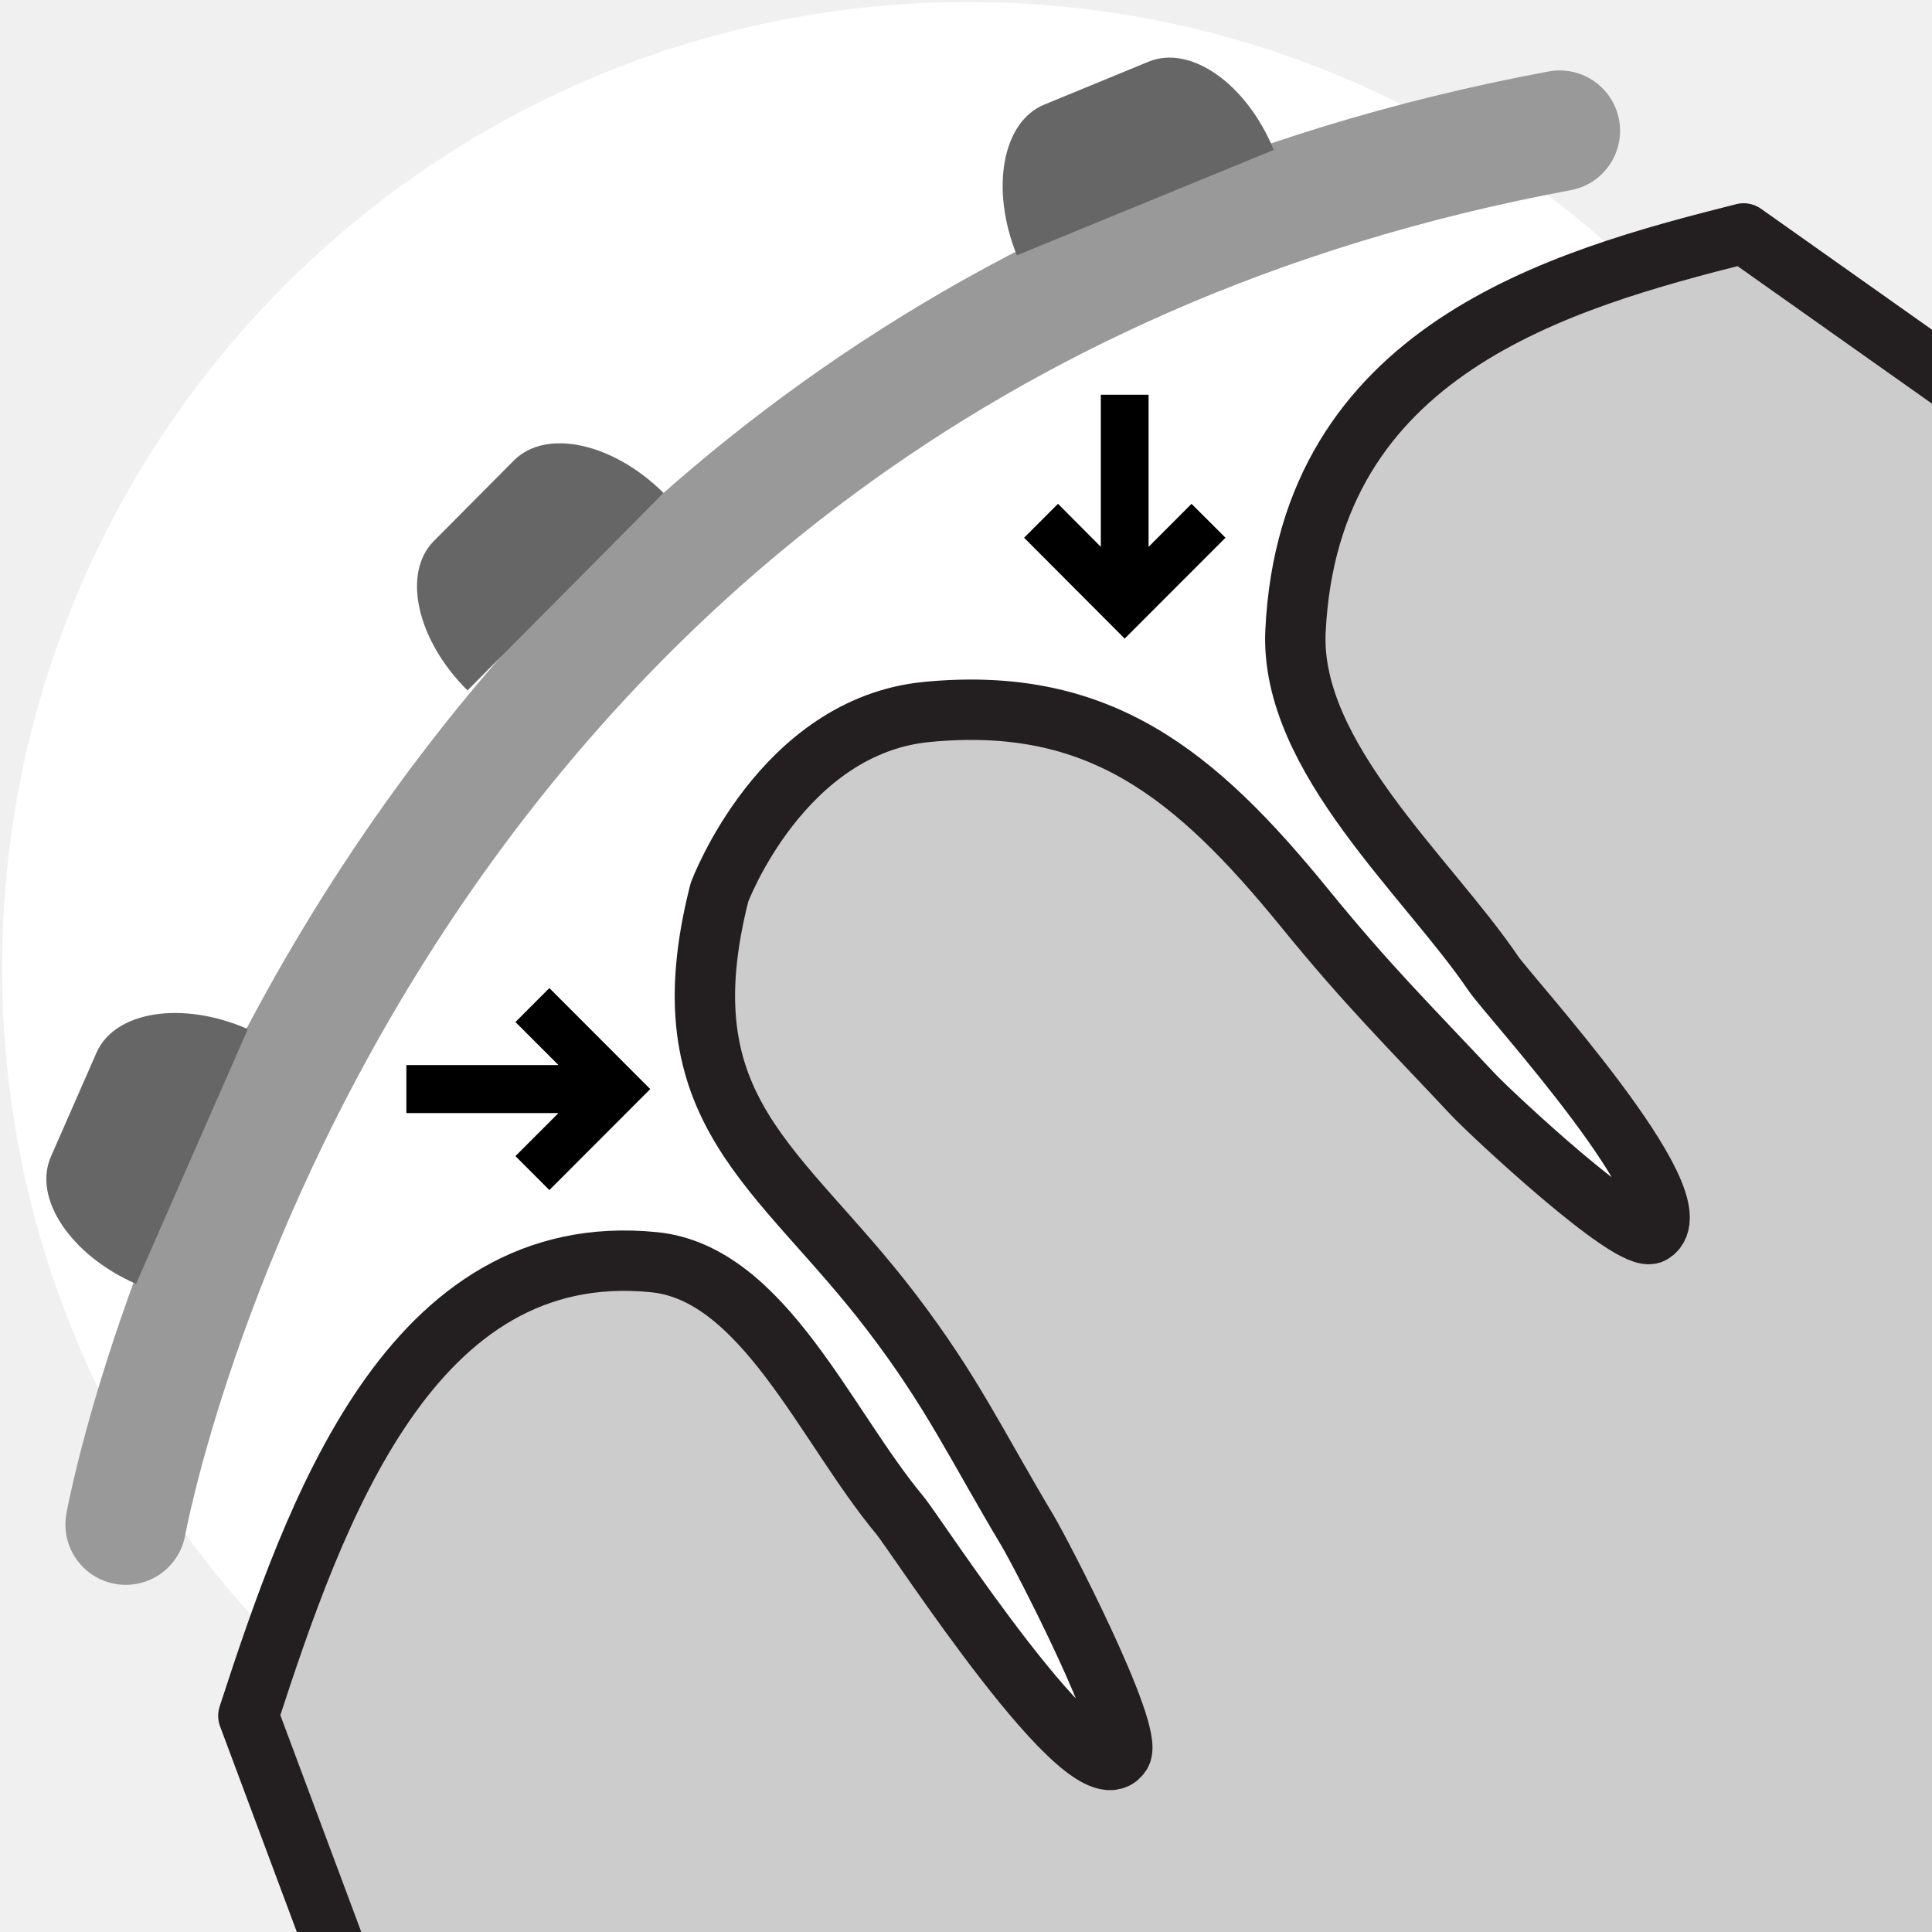
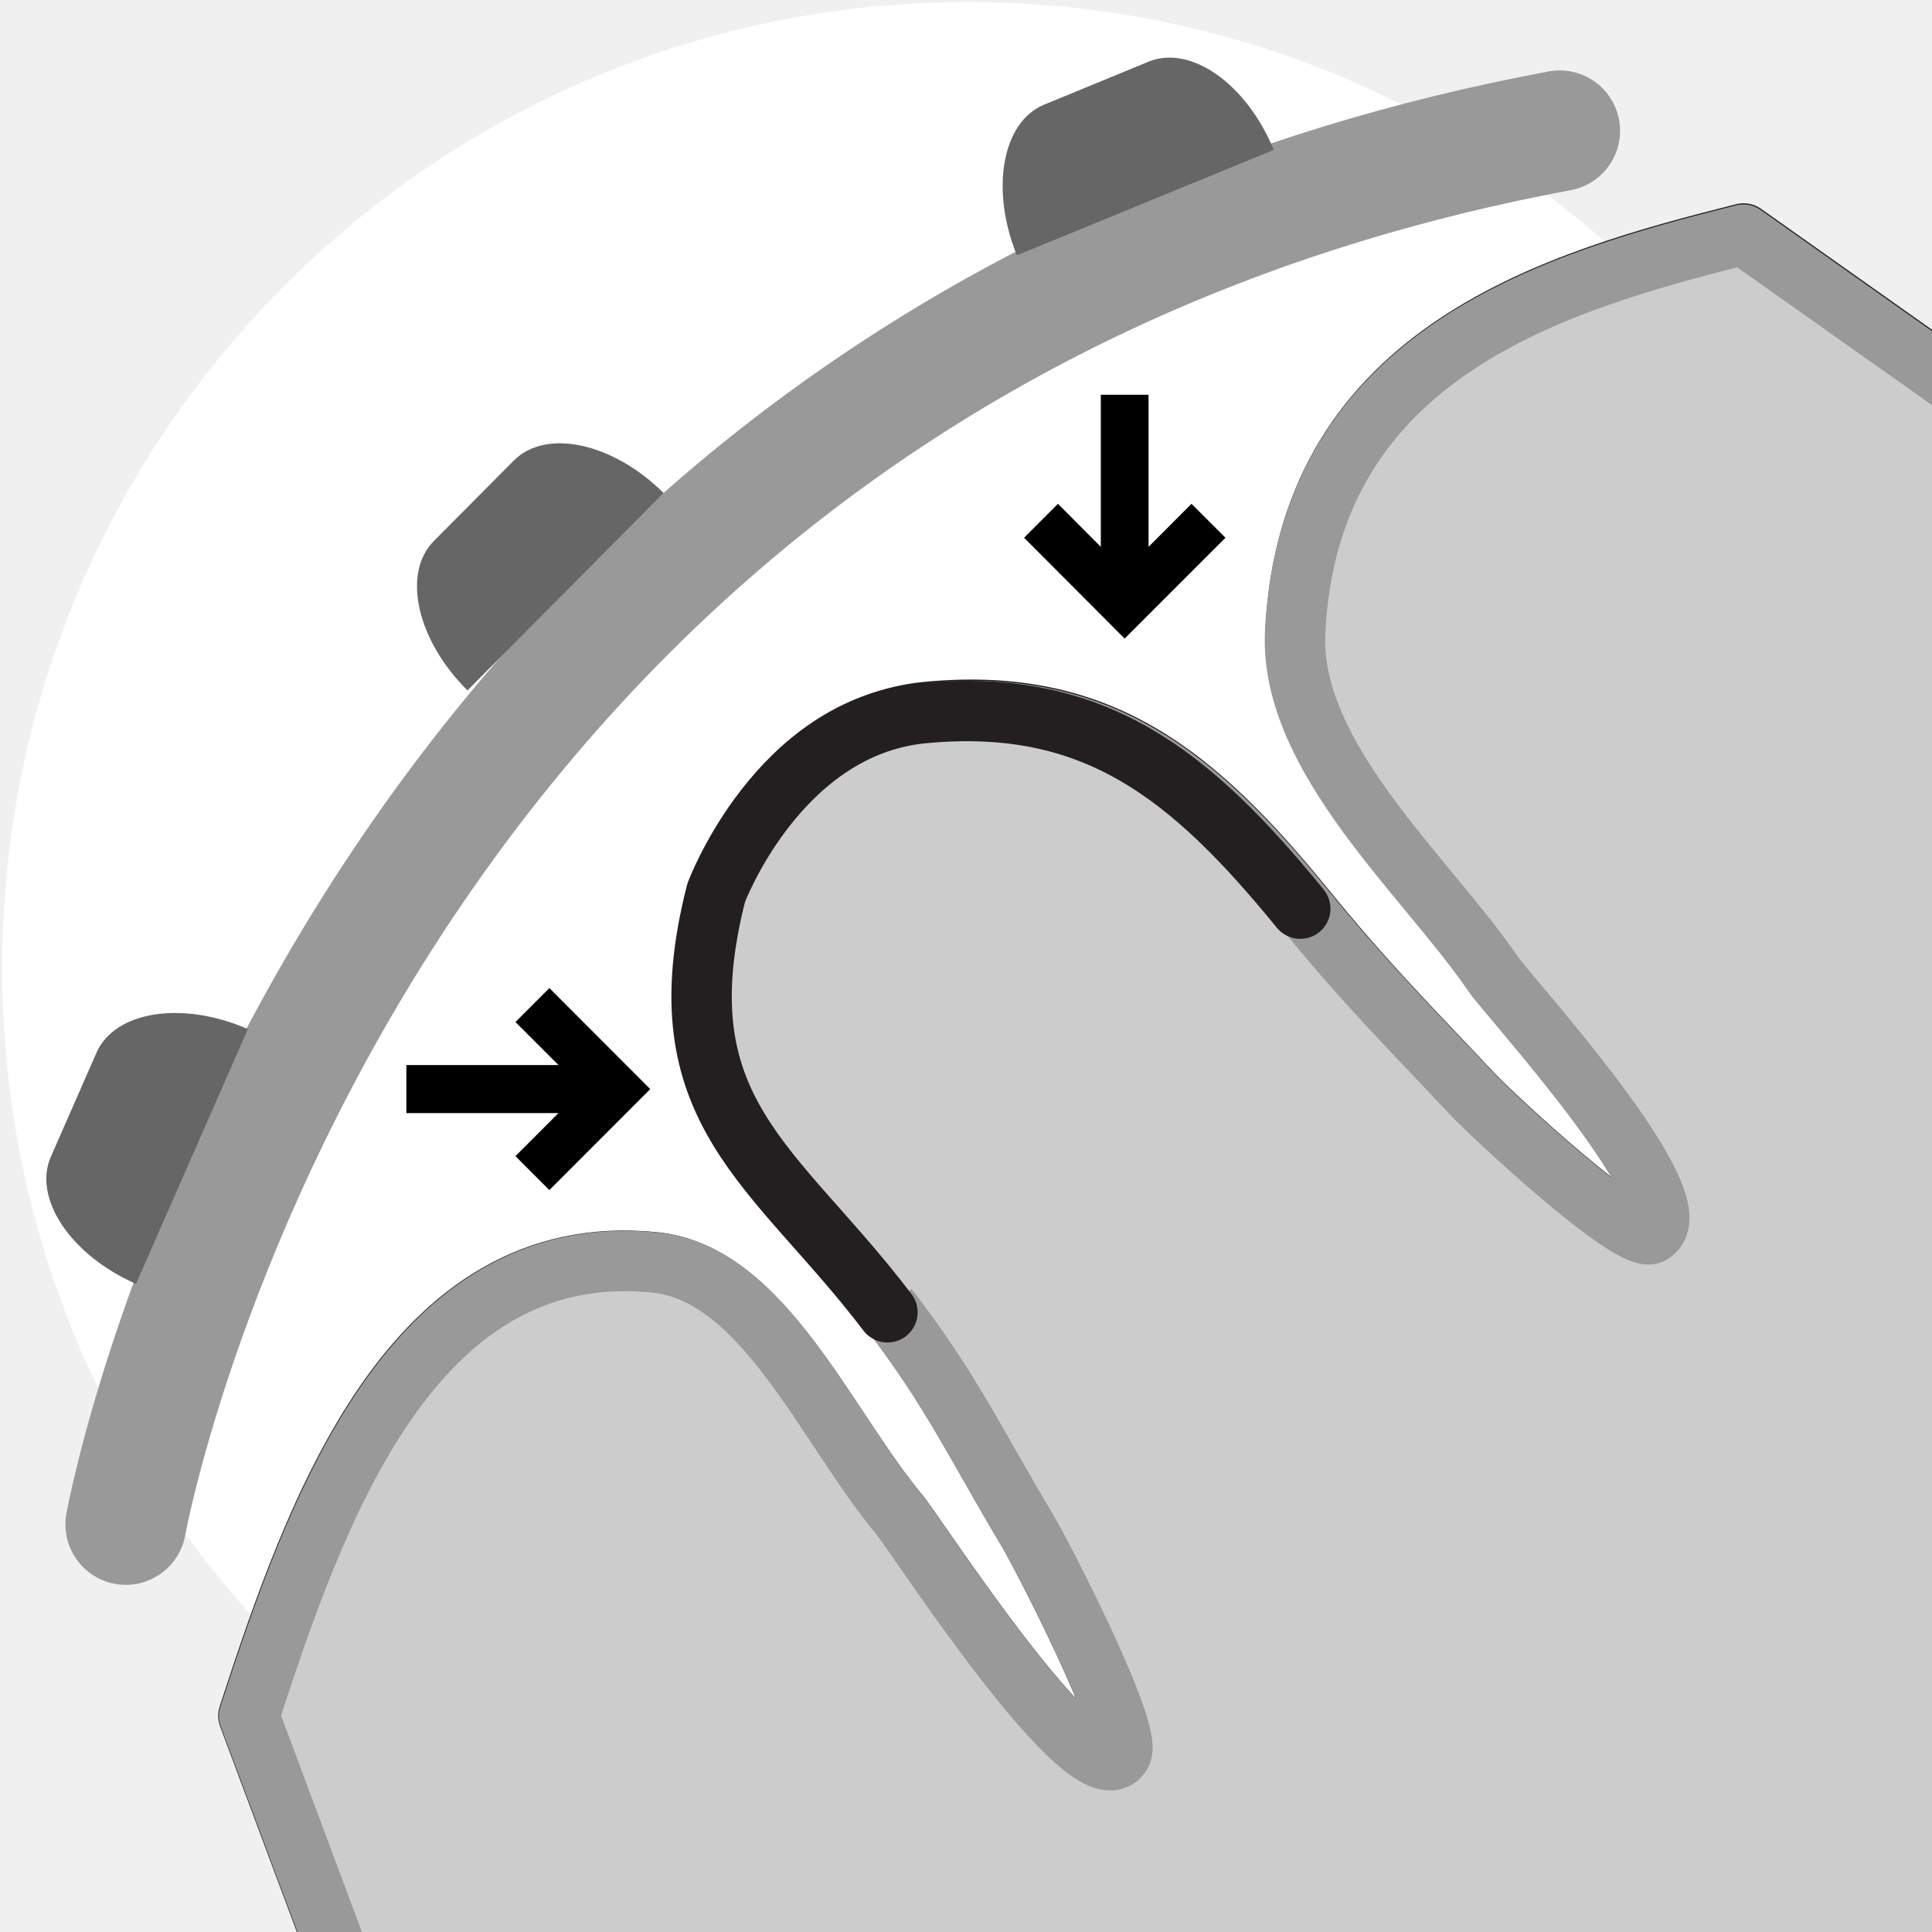
<svg xmlns="http://www.w3.org/2000/svg" version="1.1" id="Layer_1" x="0px" y="0px" width="96px" height="96px" viewBox="0 0 96 96" enable-background="new 0 0 96 96" xml:space="preserve">
  <g id="Layer_1_1_">
</g>
  <path fill="#FFFFFF" d="M96.1,48.098c0,26.498-21.49,47.988-47.994,47.988c-26.51,0-48-21.49-48-47.988  c0-26.507,21.49-47.998,48-47.998C74.609,0.1,96.1,21.59,96.1,48.098z" />
  <path fill="none" stroke="#999999" stroke-width="6" stroke-linecap="round" stroke-linejoin="round" stroke-miterlimit="10" d="  M6.25,75.75c0,0,10.424-57.92,71.25-69.25" />
  <path fill="none" stroke="#000000" stroke-width="3" stroke-linecap="round" stroke-linejoin="round" stroke-miterlimit="10" d="  M83.628,24.584" />
-   <path fill="#949494" d="M28.733,84.479c0.041,0.129,0.125,0.258-0.004,0.386c-0.045-0.091-0.09-0.183-0.137-0.274  C28.64,84.551,28.687,84.516,28.733,84.479z" />
-   <path fill="#CCCCCC" stroke="#231F20" stroke-width="3" stroke-linecap="round" stroke-linejoin="round" stroke-miterlimit="10" d="  M17.255,98.422l-4.914-13.164c3.301-10.133,8.064-23.763,20.167-22.539c5.412,0.545,8.503,8.133,12.202,12.569  c0.847,1.015,9.435,14.36,10.995,11.851c0.646-1.055-3.979-9.973-4.653-11.094c-2.542-4.254-3.74-6.894-6.752-10.84  c-5.6-7.339-11.329-9.969-8.55-20.867c0,0,3.088-8.272,10.319-8.963c8.526-0.818,13.306,3.051,18.766,9.756  c3.106,3.813,5.069,5.743,8.367,9.257c0.868,0.927,7.883,7.486,8.882,6.896c2.383-1.427-7.119-11.785-7.873-12.901  c-3.285-4.847-10.139-10.79-9.838-17.028c0.67-13.954,13.074-17.44,22.266-19.756l17.887,12.652l-6.236,77.717L17.255,98.422z" />
-   <path fill="#666666" d="M50.529,12.686L50.529,12.686c-1.334-3.279-0.728-6.631,1.355-7.486l5.192-2.137  c2.091-0.856,4.872,1.108,6.217,4.386l0,0" />
+   <path fill="#949494" d="M28.733,84.479c0.041,0.129,0.125,0.258-0.004,0.387c-0.045-0.092-0.09-0.184-0.137-0.274  C28.64,84.551,28.687,84.516,28.733,84.479z" />
+   <path fill="#CCCCCC" stroke="#231F20" stroke-width="3" stroke-linecap="round" stroke-linejoin="round" stroke-miterlimit="10" d="  M17.255,98.422l-4.914-13.164c3.301-10.133,8.064-23.763,20.167-22.539c5.412,0.545,8.503,8.133,12.202,12.569  c0.847,1.015,9.435,14.36,10.995,11.851c0.646-1.055-3.979-9.973-4.653-11.094c-2.542-4.254-3.74-6.895-6.752-10.84  c-5.6-7.339-11.329-9.969-8.55-20.867c0,0,3.088-8.272,10.319-8.963c8.527-0.818,13.306,3.051,18.766,9.756  c3.106,3.813,5.069,5.743,8.367,9.258c0.868,0.926,7.883,7.485,8.882,6.896c2.383-1.427-7.119-11.785-7.873-12.901  c-3.285-4.847-10.139-10.79-9.838-17.028c0.67-13.954,13.074-17.44,22.266-19.756l17.887,12.652l-6.235,77.717L17.255,98.422z" />
+   <path fill="#666666" d="M50.529,12.686L50.529,12.686c-1.334-3.279-0.729-6.631,1.354-7.486l5.192-2.137  c2.091-0.856,4.872,1.108,6.217,4.386l0,0" />
  <path fill="#666666" d="M23.229,34.306L23.229,34.306c-2.517-2.496-3.264-5.818-1.672-7.422l3.977-4.002  c1.595-1.606,4.924-0.881,7.438,1.613l0,0" />
-   <path fill="#666666" d="M6.759,63.795L6.759,63.795c-3.245-1.423-5.138-4.254-4.229-6.324l2.265-5.164  c0.91-2.071,4.274-2.594,7.521-1.172l0,0" />
-   <path d="M54.699,19.616v7.556l-2.128-2.138l-1.684,1.686l4.998,5.012l5.009-5.012l-1.687-1.686l-2.135,2.139v-7.557" />
-   <path d="M20.192,55.309h7.557l-2.137,2.138l1.686,1.687l5.012-5.018l-5.012-5.02l-1.686,1.688l2.139,2.139h-7.559" />
+   <path fill="#666666" d="M6.759,63.795L6.759,63.795c-3.245-1.423-5.138-4.254-4.229-6.324l2.265-5.164  c0.91-2.07,4.274-2.594,7.521-1.172l0,0" />
+   <path d="M54.699,19.616v7.556l-2.129-2.138l-1.684,1.686l4.998,5.012l5.01-5.012l-1.688-1.686l-2.135,2.139v-7.557" />
+   <path d="M20.192,55.309h7.557l-2.137,2.139l1.686,1.687l5.012-5.018l-5.012-5.021l-1.686,1.688l2.139,2.139h-7.559" />
+   <g>
+     <path fill="#CCCCCC" stroke="#999999" stroke-width="3" stroke-linecap="round" stroke-linejoin="round" stroke-miterlimit="10" d="   M98.273,101.98l6.236-77.669L86.623,11.659c-9.19,2.316-21.599,5.802-22.269,19.756c-0.301,6.239,6.556,12.158,9.839,16.983   c0.758,1.114,10.26,11.473,7.873,12.9c-0.999,0.59-8.015-5.97-8.882-6.897c-3.299-3.514-5.263-5.443-8.367-9.238   c-5.438-6.673-10.215-10.542-18.741-9.728c-7.213,0.691-10.291,8.937-10.291,8.937c-2.778,10.876,2.939,13.509,8.519,20.848   c3.011,3.944,4.209,6.586,6.756,10.84c0.675,1.12,5.3,10.039,4.65,11.093c-1.56,2.512-10.148-10.835-10.996-11.85   c-3.691-4.438-6.768-12.025-12.17-12.57c-12.102-1.223-16.866,12.406-20.167,22.54l4.914,13.164L98.273,101.98z" />
+     <path fill="#CCCCCC" stroke="#231F20" stroke-width="3" stroke-linecap="round" stroke-linejoin="round" stroke-miterlimit="10" d="   M64.61,45.151c-5.438-6.659-10.215-10.528-18.741-9.713c-7.213,0.691-10.282,8.922-10.282,8.922   c-2.778,10.876,2.93,13.509,8.51,20.848" />
+   </g>
</svg>
